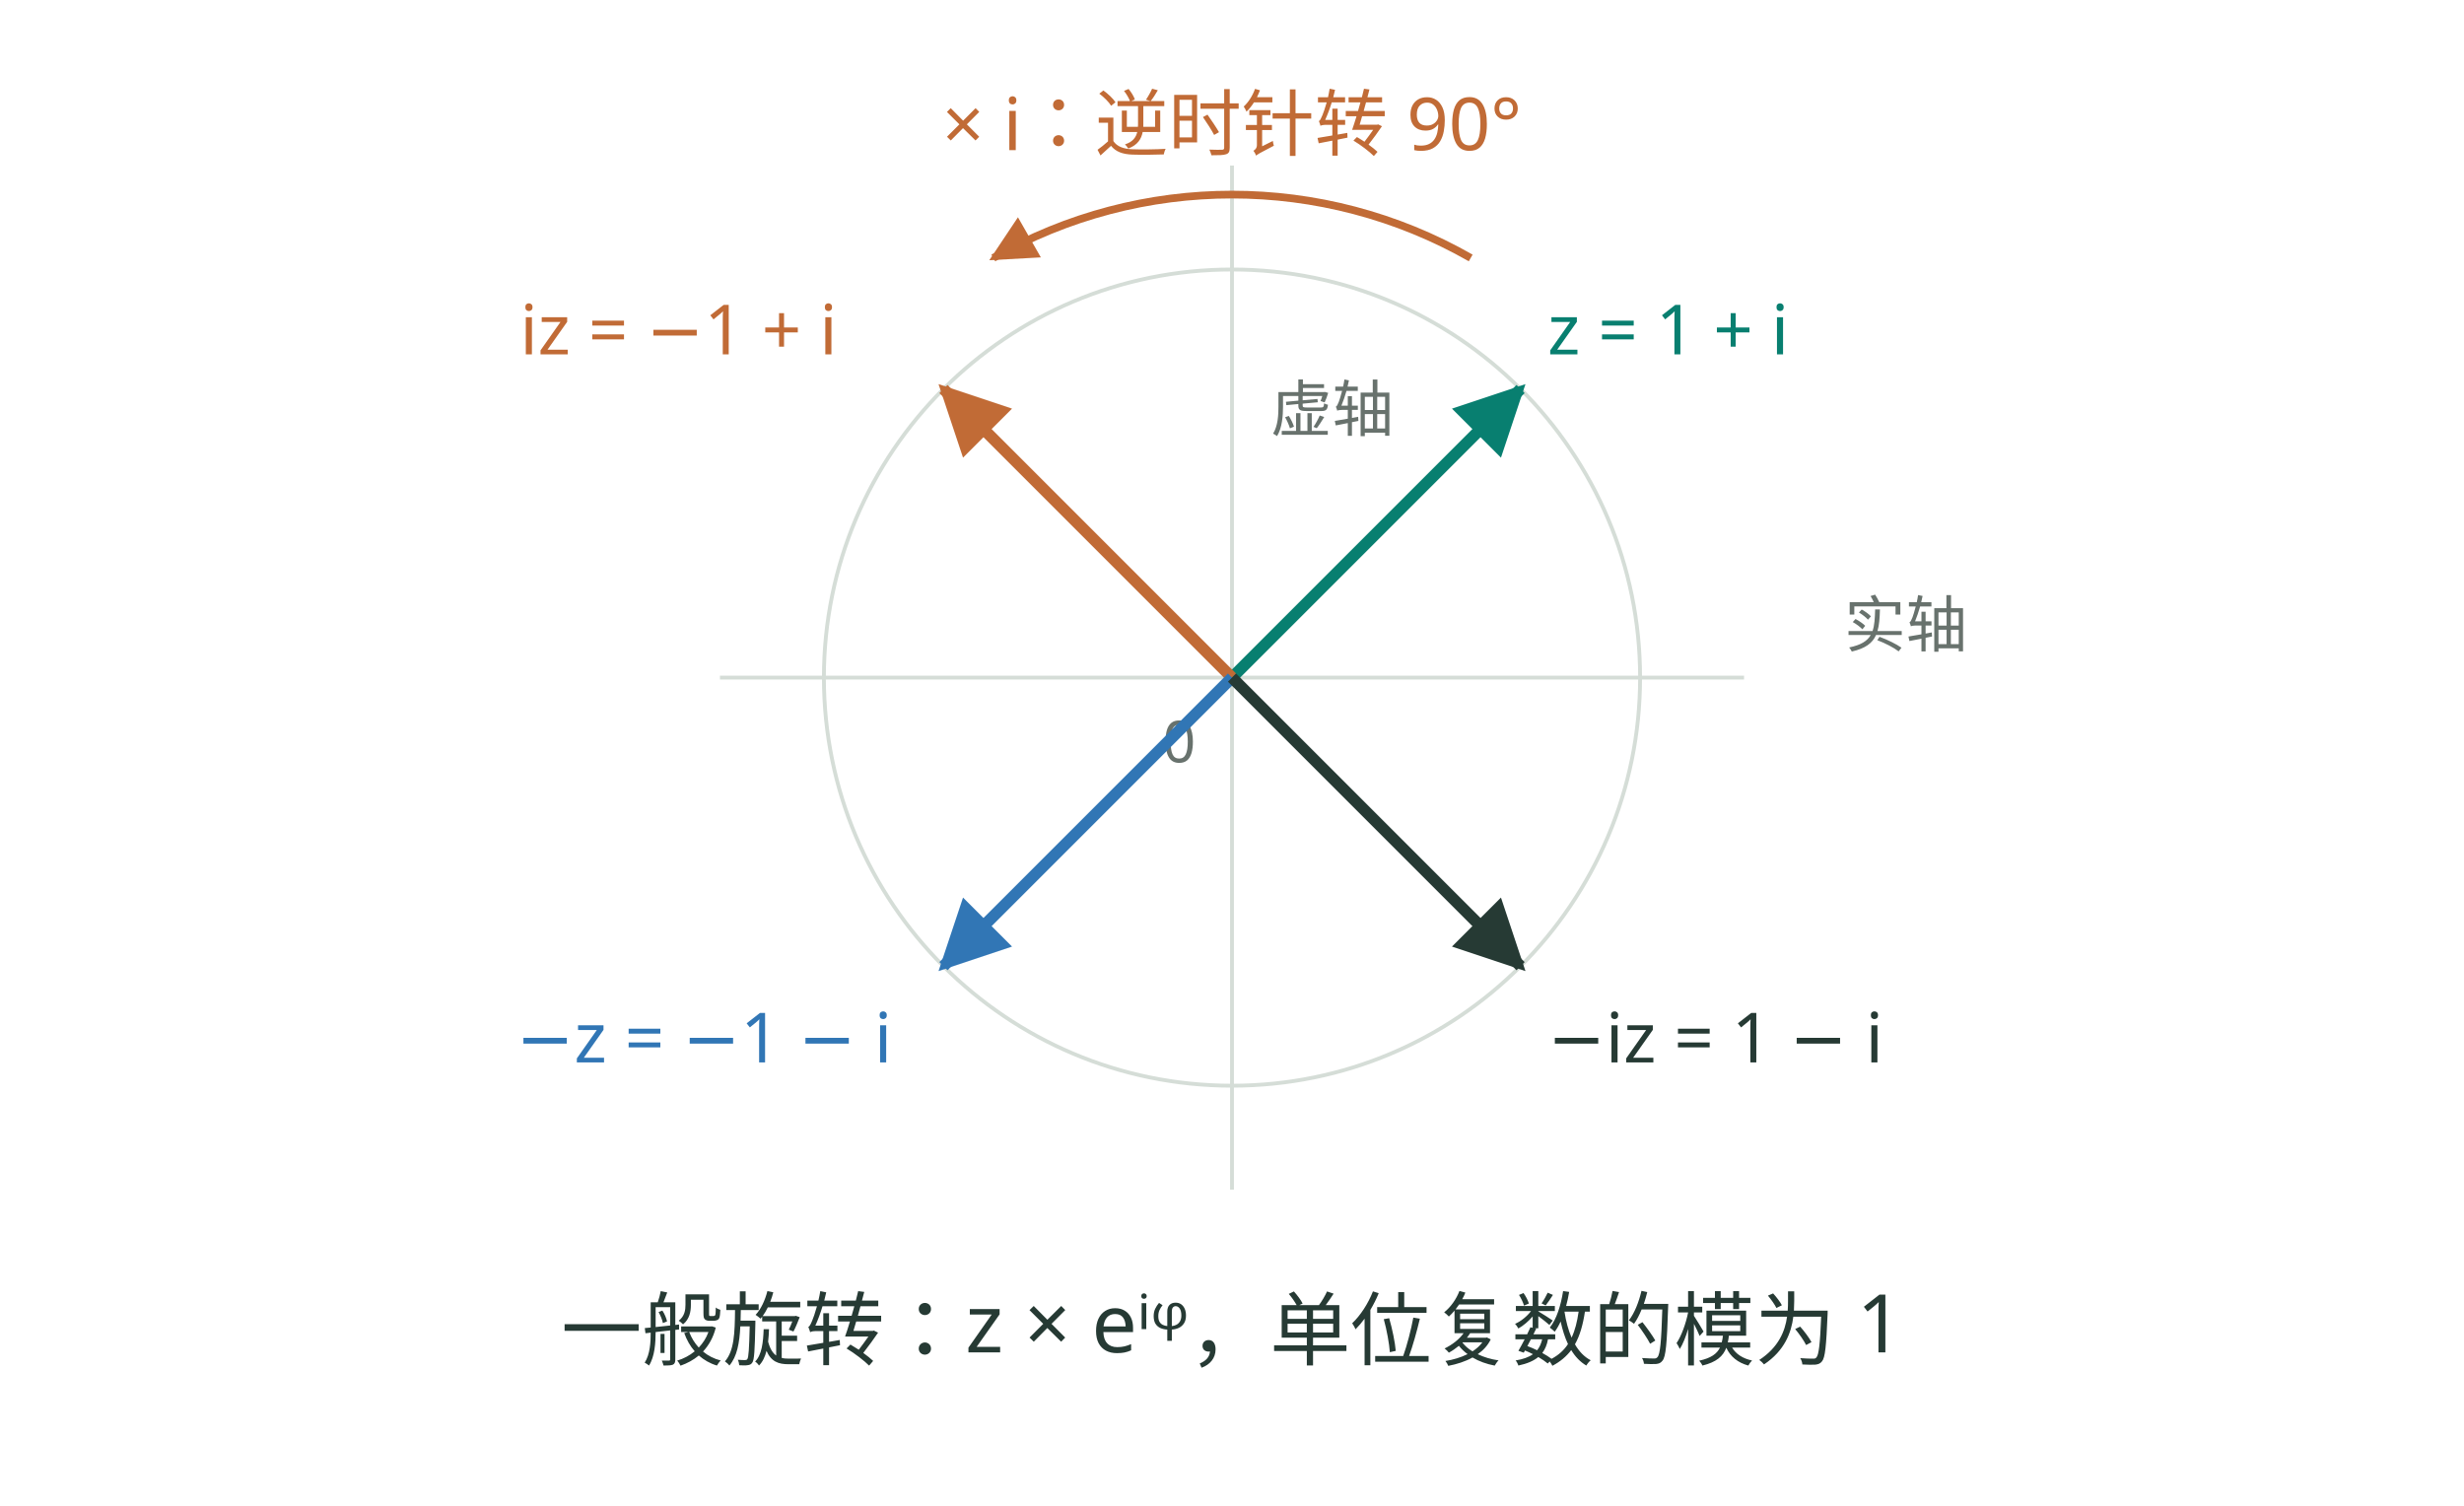
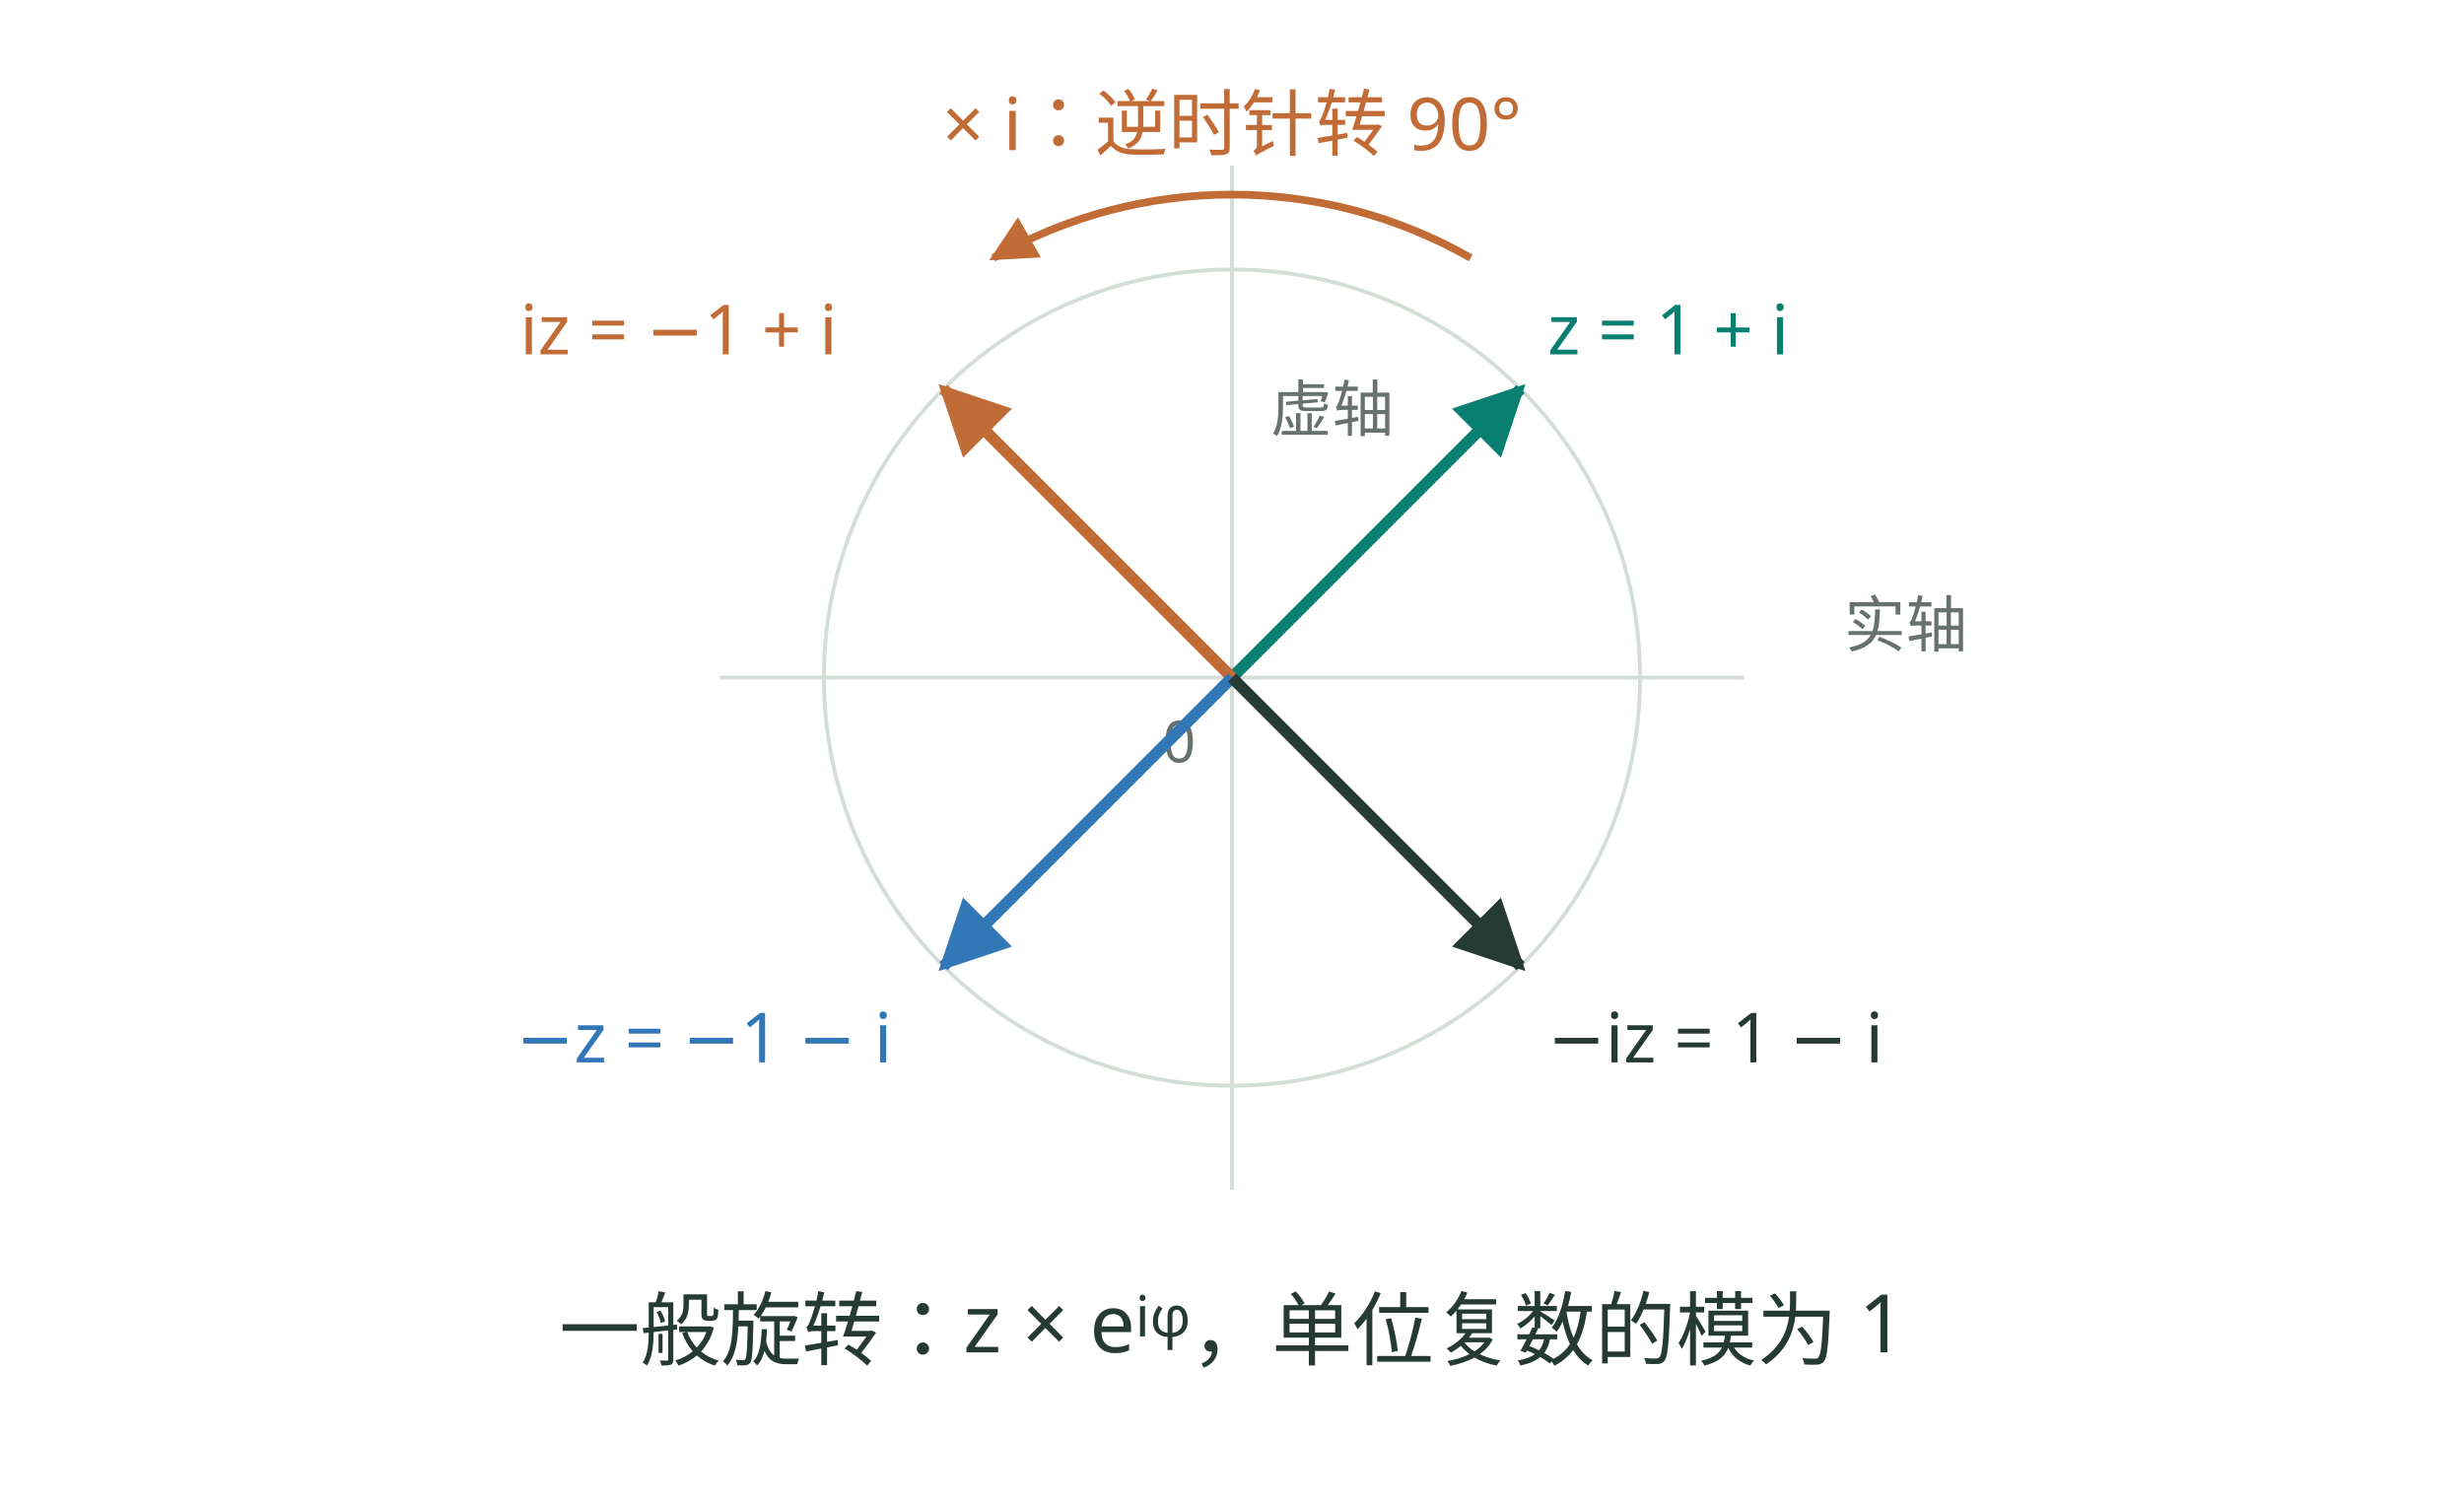
<svg xmlns="http://www.w3.org/2000/svg" viewBox="0 49 640 391" role="img" aria-labelledby="title desc">
  <defs>
    <marker id="green" viewBox="0 0 10 10" refX="9" refY="5" markerWidth="6" markerHeight="6" orient="auto">
      <path d="M0 0L10 5L0 10Z" fill="#087f70" />
    </marker>
    <marker id="red" viewBox="0 0 10 10" refX="9" refY="5" markerWidth="6" markerHeight="6" orient="auto">
      <path d="M0 0L10 5L0 10Z" fill="#c16b36" />
    </marker>
    <marker id="blue" viewBox="0 0 10 10" refX="9" refY="5" markerWidth="6" markerHeight="6" orient="auto">
      <path d="M0 0L10 5L0 10Z" fill="#3176b5" />
    </marker>
    <marker id="ink" viewBox="0 0 10 10" refX="9" refY="5" markerWidth="6" markerHeight="6" orient="auto">
      <path d="M0 0L10 5L0 10Z" fill="#263a34" />
    </marker>
  </defs>
  <g font-family="PingFang SC, Microsoft YaHei, sans-serif">
    <line x1="187" y1="225" x2="453" y2="225" stroke="#d5ddd7" stroke-width="1" />
    <line x1="320" y1="92" x2="320" y2="358" stroke="#d5ddd7" stroke-width="1" />
    <text x="302" y="247" font-size="15" fill="#68726d" text-anchor="start">0</text>
    <circle cx="320" cy="225" r="106" fill="none" stroke="#d5ddd7" />
    <line x1="320" y1="225" x2="394.953" y2="150.047" stroke="#087f70" stroke-width="3" marker-end="url(#green)" />
    <text x="401.953" y="141.047" font-size="18" fill="#087f70" text-anchor="start">z = 1 + i</text>
    <line x1="320" y1="225" x2="245.047" y2="150.047" stroke="#c16b36" stroke-width="3" marker-end="url(#red)" />
    <text x="135.047" y="141.047" font-size="18" fill="#c16b36" text-anchor="start">iz = −1 + i</text>
    <line x1="320" y1="225" x2="245.047" y2="299.953" stroke="#3176b5" stroke-width="3" marker-end="url(#blue)" />
    <text x="134.047" y="324.953" font-size="18" fill="#3176b5" text-anchor="start">−z = −1 − i</text>
    <line x1="320" y1="225" x2="394.953" y2="299.953" stroke="#263a34" stroke-width="3" marker-end="url(#ink)" />
    <text x="401.953" y="324.953" font-size="18" fill="#263a34" text-anchor="start">−iz = 1 − i</text>
    <path d="M382 116 A125 125 0 0 0 258 116" fill="none" stroke="#c16b36" stroke-width="2" marker-end="url(#red)" />
    <text x="320" y="88" font-size="19" fill="#c16b36" text-anchor="middle">× i：逆时针转 90°</text>
    <text x="479" y="217" font-size="16" fill="#68726d" text-anchor="start">实轴</text>
    <text x="330" y="161" font-size="16" fill="#68726d" text-anchor="start">虚轴</text>
-     <text x="320" y="402" font-size="21" fill="#263a34" text-anchor="middle">一般旋转：z × eⁱᵠ，单位复数的模为 1</text>
+     <text x="320" y="402" font-size="21" fill="#263a34" text-anchor="middle">一般旋转：z × e<tspan baseline-shift="super" font-size="70%">iφ</tspan>，单位复数的模为 1</text>
  </g>
</svg>
